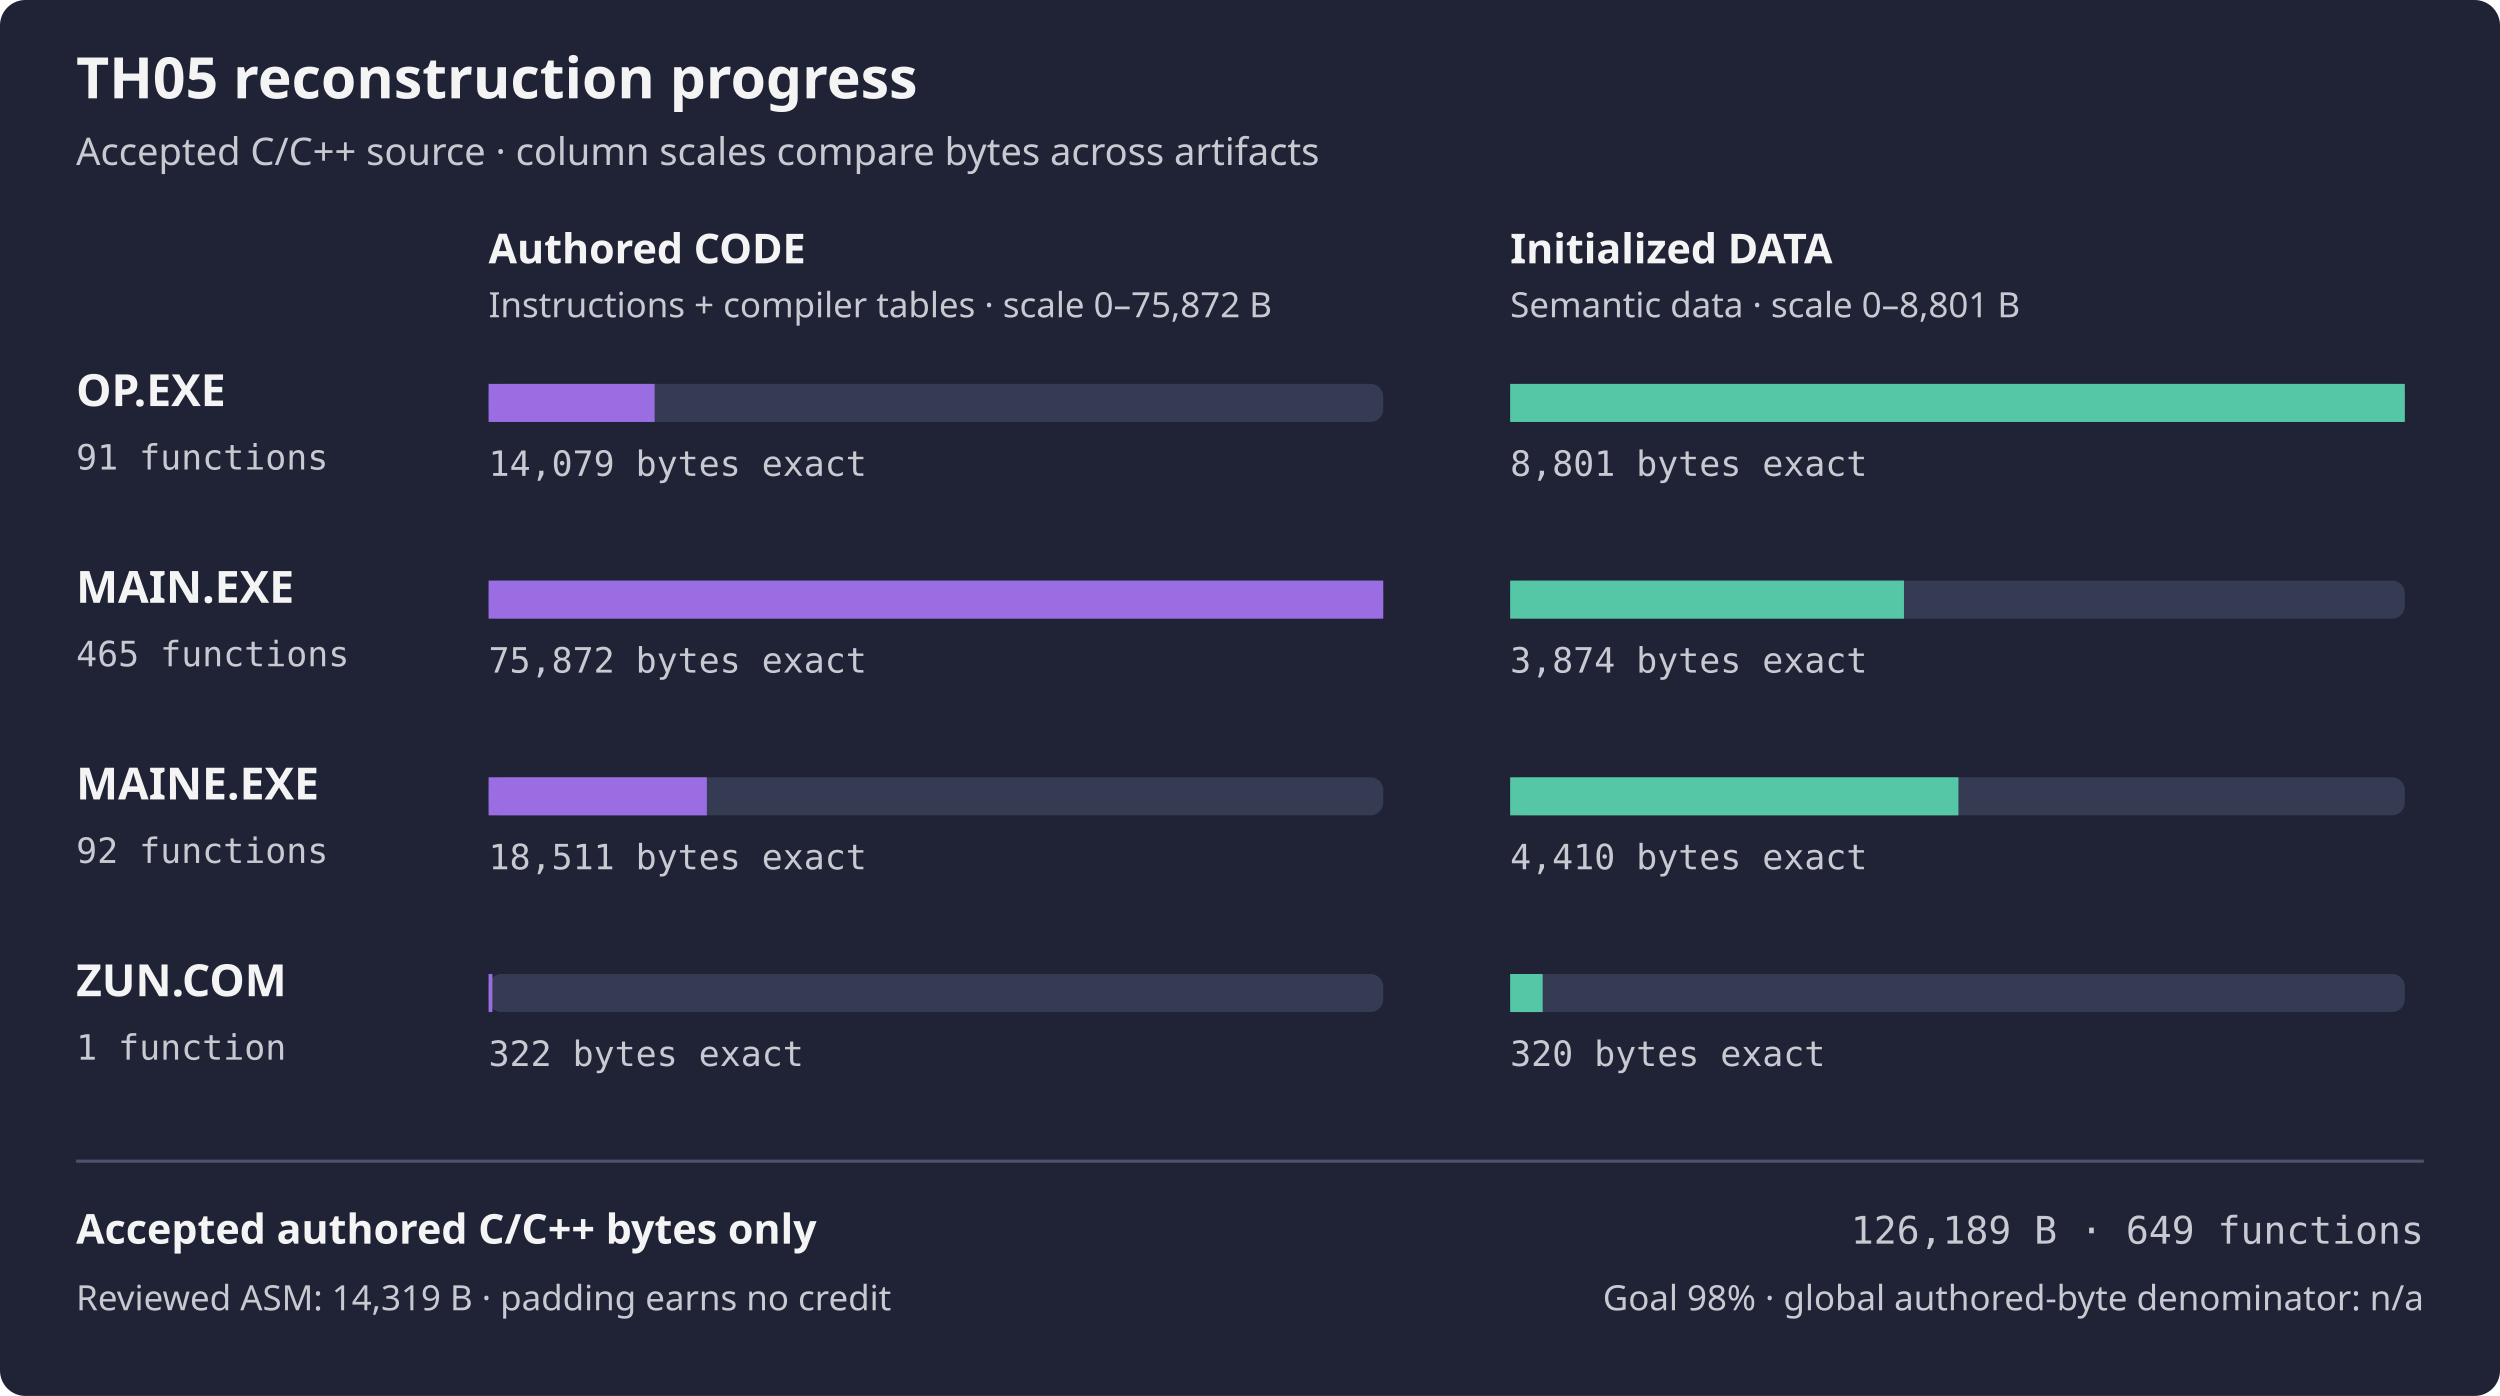
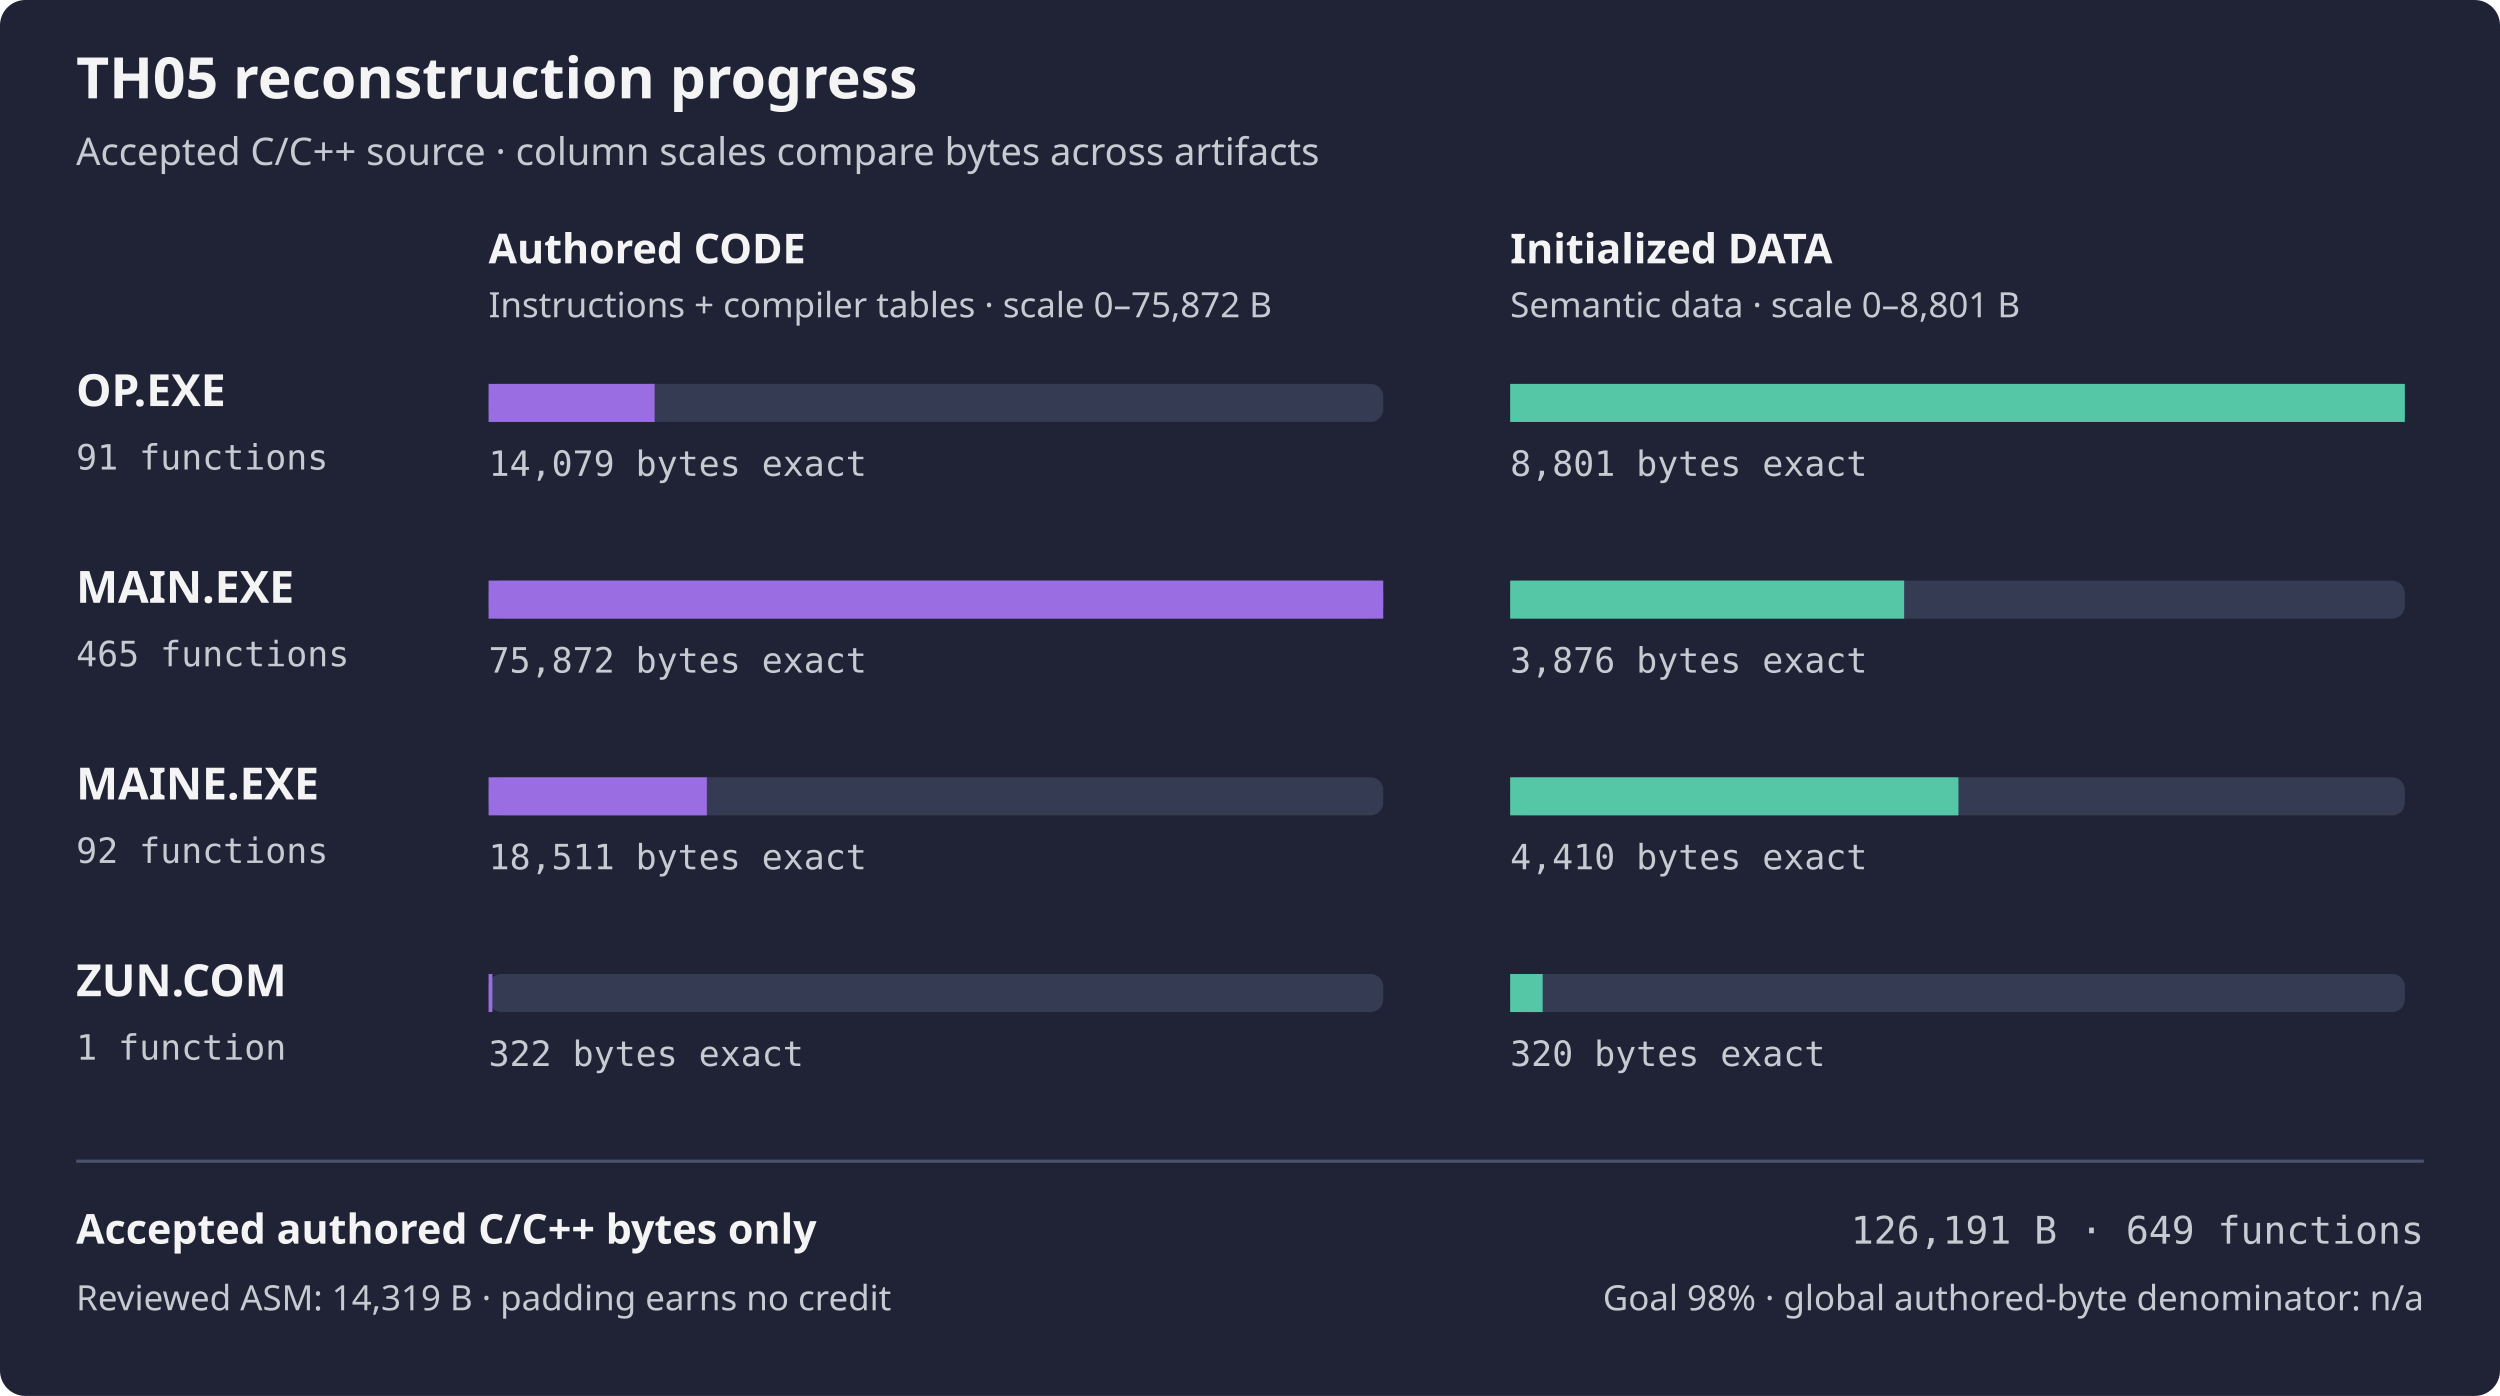
<svg xmlns="http://www.w3.org/2000/svg" width="788" height="440" viewBox="0 0 788 440" role="img" aria-labelledby="title desc">
  <rect width="788" height="440" rx="8" fill="#1f2335" />
  <text x="24" y="31" fill="#f4f4f5" font-family="sans-serif" font-size="18" font-weight="600">TH05 reconstruction progress</text>
  <text x="24" y="52" fill="#c8cad2" font-family="sans-serif" font-size="12">Accepted C/C++ source · column scales compare bytes across artifacts</text>
  <text x="154" y="83" fill="#f4f4f5" font-family="sans-serif" font-size="13" font-weight="600">Authored CODE</text>
  <text x="476" y="83" fill="#f4f4f5" font-family="sans-serif" font-size="13" font-weight="600">Initialized DATA</text>
  <text x="154" y="100" fill="#c8cad2" font-family="sans-serif" font-size="11">Instructions + compiler tables · scale 0–75,872 B</text>
  <text x="476" y="100" fill="#c8cad2" font-family="sans-serif" font-size="11">Semantic data · scale 0–8,801 B</text>
  <text x="24" y="128" fill="#f4f4f5" font-family="sans-serif" font-size="14" font-weight="600">OP.EXE</text>
  <text x="24" y="148" fill="#c8cad2" font-family="monospace" font-size="11">91 functions</text>
  <rect x="154" y="121" width="282" height="12" rx="4" fill="#353b52" />
  <rect x="154" y="121" width="52.33" height="12" fill="#9b6de3" />
  <rect x="476" y="121" width="282" height="12" rx="4" fill="#353b52" />
  <rect x="476" y="121" width="282.00" height="12" fill="#55c7a6" />
  <text x="154" y="150" fill="#c8cad2" font-family="monospace" font-size="11">14,079 bytes exact</text>
  <text x="476" y="150" fill="#c8cad2" font-family="monospace" font-size="11">8,801 bytes exact</text>
  <text x="24" y="190" fill="#f4f4f5" font-family="sans-serif" font-size="14" font-weight="600">MAIN.EXE</text>
  <text x="24" y="210" fill="#c8cad2" font-family="monospace" font-size="11">465 functions</text>
  <rect x="154" y="183" width="282" height="12" rx="4" fill="#353b52" />
  <rect x="154" y="183" width="282.00" height="12" fill="#9b6de3" />
  <rect x="476" y="183" width="282" height="12" rx="4" fill="#353b52" />
-   <rect x="476" y="183" width="124.13" height="12" fill="#55c7a6" />
+   <rect x="476" y="183" width="124.19" height="12" fill="#55c7a6" />
  <text x="154" y="212" fill="#c8cad2" font-family="monospace" font-size="11">75,872 bytes exact</text>
-   <text x="476" y="212" fill="#c8cad2" font-family="monospace" font-size="11">3,874 bytes exact</text>
+   <text x="476" y="212" fill="#c8cad2" font-family="monospace" font-size="11">3,876 bytes exact</text>
  <text x="24" y="252" fill="#f4f4f5" font-family="sans-serif" font-size="14" font-weight="600">MAINE.EXE</text>
  <text x="24" y="272" fill="#c8cad2" font-family="monospace" font-size="11">92 functions</text>
  <rect x="154" y="245" width="282" height="12" rx="4" fill="#353b52" />
  <rect x="154" y="245" width="68.80" height="12" fill="#9b6de3" />
  <rect x="476" y="245" width="282" height="12" rx="4" fill="#353b52" />
  <rect x="476" y="245" width="141.30" height="12" fill="#55c7a6" />
  <text x="154" y="274" fill="#c8cad2" font-family="monospace" font-size="11">18,511 bytes exact</text>
  <text x="476" y="274" fill="#c8cad2" font-family="monospace" font-size="11">4,410 bytes exact</text>
  <text x="24" y="314" fill="#f4f4f5" font-family="sans-serif" font-size="14" font-weight="600">ZUN.COM</text>
  <text x="24" y="334" fill="#c8cad2" font-family="monospace" font-size="11">1 function</text>
  <rect x="154" y="307" width="282" height="12" rx="4" fill="#353b52" />
  <rect x="154" y="307" width="1.20" height="12" fill="#9b6de3" />
  <rect x="476" y="307" width="282" height="12" rx="4" fill="#353b52" />
  <rect x="476" y="307" width="10.25" height="12" fill="#55c7a6" />
  <text x="154" y="336" fill="#c8cad2" font-family="monospace" font-size="11">322 bytes exact</text>
  <text x="476" y="336" fill="#c8cad2" font-family="monospace" font-size="11">320 bytes exact</text>
  <path d="M24 366 H764" stroke="#4b526d" />
  <text x="24" y="392" fill="#f4f4f5" font-family="sans-serif" font-size="13" font-weight="600">Accepted authored C/C++ bytes only</text>
-   <text x="764" y="392" fill="#c8cad2" font-family="monospace" text-anchor="end" font-size="12">126,189 B · 649 functions</text>
+   <text x="764" y="392" fill="#c8cad2" font-family="monospace" text-anchor="end" font-size="12">126,191 B · 649 functions</text>
  <text x="24" y="413" fill="#c8cad2" font-family="sans-serif" font-size="11">Reviewed ASM: 14,319 B · padding earns no credit</text>
  <text x="764" y="413" fill="#c8cad2" font-family="sans-serif" text-anchor="end" font-size="11">Goal 98% · global authored-byte denominator: n/a</text>
</svg>
